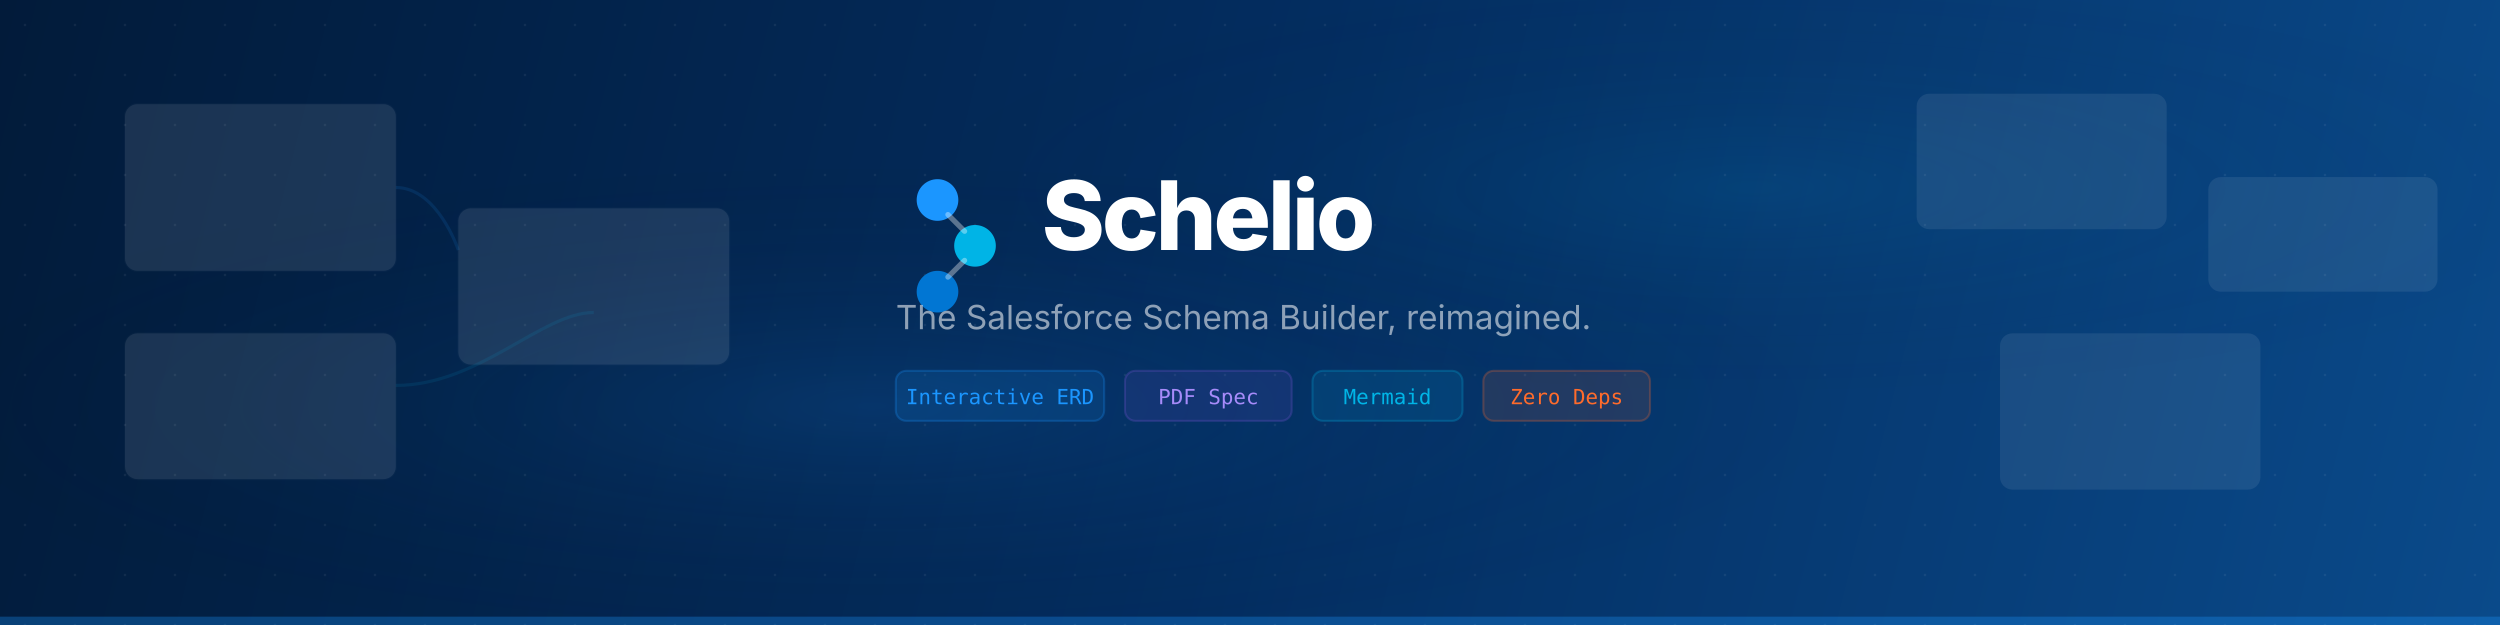
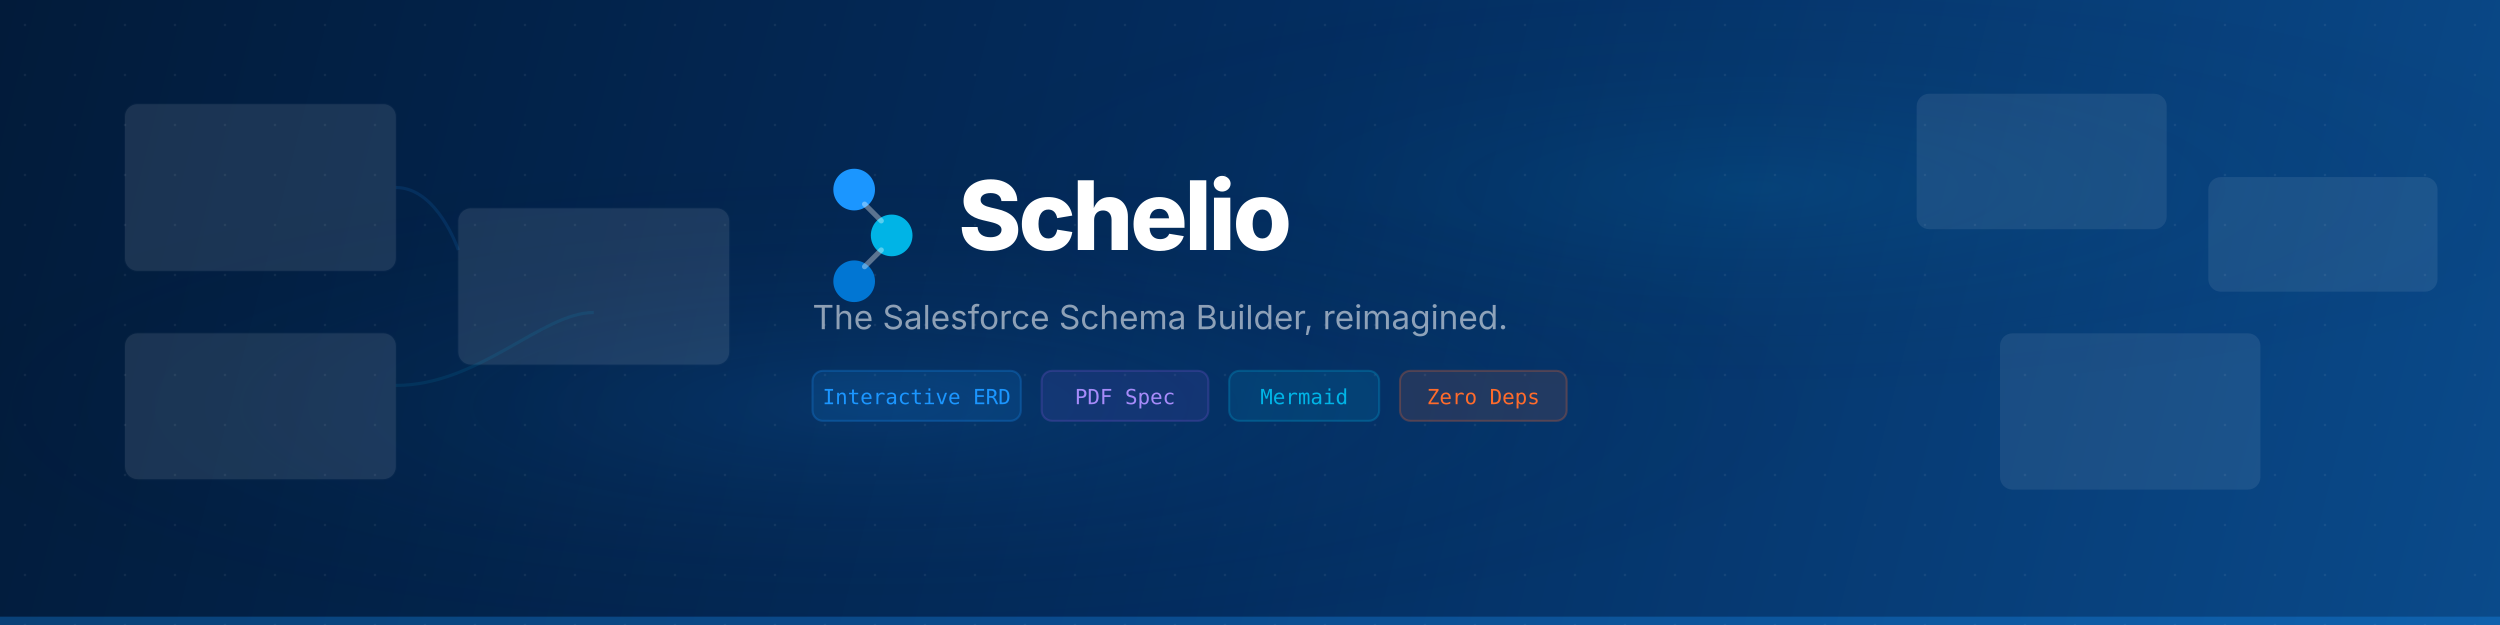
<svg xmlns="http://www.w3.org/2000/svg" width="1200" height="300" viewBox="0 0 1200 300" fill="none">
  <defs>
    <linearGradient id="bg" x1="0" y1="0" x2="1200" y2="300" gradientUnits="userSpaceOnUse">
      <stop offset="0%" stop-color="#021B3A" />
      <stop offset="50%" stop-color="#032D60" />
      <stop offset="100%" stop-color="#0A4A8A" />
    </linearGradient>
    <radialGradient id="glow1" cx="35%" cy="65%" r="40%">
      <stop offset="0%" stop-color="rgba(27,150,255,0.12)" />
      <stop offset="100%" stop-color="transparent" />
    </radialGradient>
    <radialGradient id="glow2" cx="70%" cy="30%" r="35%">
      <stop offset="0%" stop-color="rgba(0,180,230,0.08)" />
      <stop offset="100%" stop-color="transparent" />
    </radialGradient>
    <pattern id="dots" width="24" height="24" patternUnits="userSpaceOnUse">
      <circle cx="12" cy="12" r="0.6" fill="rgba(255,255,255,0.06)" />
    </pattern>
  </defs>
  <rect width="1200" height="300" fill="url(#bg)" />
  <rect width="1200" height="300" fill="url(#glow1)" />
  <rect width="1200" height="300" fill="url(#glow2)" />
  <rect width="1200" height="300" fill="url(#dots)" />
  <g opacity="0.1">
    <rect x="60" y="50" width="130" height="80" rx="6" fill="white" stroke="rgba(255,255,255,0.2)" stroke-width="1" />
    <rect x="60" y="50" width="130" height="26" rx="6" fill="rgba(255,255,255,0.1)" />
    <rect x="60" y="160" width="130" height="70" rx="6" fill="white" stroke="rgba(255,255,255,0.15)" stroke-width="1" />
    <rect x="60" y="160" width="130" height="26" rx="6" fill="rgba(255,255,255,0.08)" />
    <rect x="220" y="100" width="130" height="75" rx="6" fill="white" stroke="rgba(255,255,255,0.15)" stroke-width="1" />
    <rect x="220" y="100" width="130" height="26" rx="6" fill="rgba(255,255,255,0.1)" />
  </g>
  <path d="M 190 90 C 210 90, 220 120, 220 120" stroke="rgba(27,150,255,0.12)" stroke-width="1.5" fill="none" />
  <path d="M 190 185 C 230 185, 260 150, 285 150" stroke="rgba(0,180,230,0.1)" stroke-width="1.5" fill="none" />
  <g opacity="0.08">
    <rect x="920" y="45" width="120" height="65" rx="6" fill="white" />
    <rect x="1060" y="85" width="110" height="55" rx="6" fill="white" />
    <rect x="960" y="160" width="125" height="75" rx="6" fill="white" />
  </g>
-   <g transform="translate(430, 80)">
+   <g transform="translate(390, 75)">
    <circle cx="20" cy="16" r="10" fill="#1B96FF" />
    <circle cx="38" cy="38" r="10" fill="#00B4E6" />
    <circle cx="20" cy="60" r="10" fill="#0176D3" />
    <line x1="25" y1="23" x2="33" y2="31" stroke="rgba(255,255,255,0.35)" stroke-width="2.5" stroke-linecap="round" />
    <line x1="33" y1="45" x2="25" y2="53" stroke="rgba(255,255,255,0.35)" stroke-width="2.5" stroke-linecap="round" />
  </g>
-   <text x="500" y="120" font-family="system-ui, -apple-system, sans-serif" font-size="46" font-weight="800" fill="white" letter-spacing="-1.5">Schelio</text>
-   <text x="430" y="158" font-family="system-ui, -apple-system, sans-serif" font-size="16" fill="rgba(255,255,255,0.55)">The Salesforce Schema Builder, reimagined.</text>
-   <g transform="translate(430, 178)">
+   <text x="460" y="120" font-family="system-ui, -apple-system, sans-serif" font-size="46" font-weight="800" fill="white" letter-spacing="-1.5">Schelio</text>
+   <text x="390" y="158" font-family="system-ui, -apple-system, sans-serif" font-size="16" fill="rgba(255,255,255,0.55)">The Salesforce Schema Builder, reimagined.</text>
+   <g transform="translate(390, 178)">
    <rect width="100" height="24" rx="5" fill="rgba(27,150,255,0.12)" stroke="rgba(27,150,255,0.25)" stroke-width="1" />
    <text x="50" y="16" font-family="monospace" font-size="10" fill="#1B96FF" text-anchor="middle">Interactive ERD</text>
  </g>
-   <g transform="translate(540, 178)">
+   <g transform="translate(500, 178)">
    <rect width="80" height="24" rx="5" fill="rgba(127,86,217,0.12)" stroke="rgba(127,86,217,0.25)" stroke-width="1" />
    <text x="40" y="16" font-family="monospace" font-size="10" fill="#A78BFA" text-anchor="middle">PDF Spec</text>
  </g>
-   <g transform="translate(630, 178)">
+   <g transform="translate(590, 178)">
    <rect width="72" height="24" rx="5" fill="rgba(0,180,230,0.12)" stroke="rgba(0,180,230,0.25)" stroke-width="1" />
    <text x="36" y="16" font-family="monospace" font-size="10" fill="#00B4E6" text-anchor="middle">Mermaid</text>
  </g>
-   <g transform="translate(712, 178)">
+   <g transform="translate(672, 178)">
    <rect width="80" height="24" rx="5" fill="rgba(255,107,43,0.12)" stroke="rgba(255,107,43,0.25)" stroke-width="1" />
    <text x="40" y="16" font-family="monospace" font-size="10" fill="#FF6B2B" text-anchor="middle">Zero Deps</text>
  </g>
  <rect y="296" width="1200" height="4" fill="#1B96FF" opacity="0.3" />
</svg>
